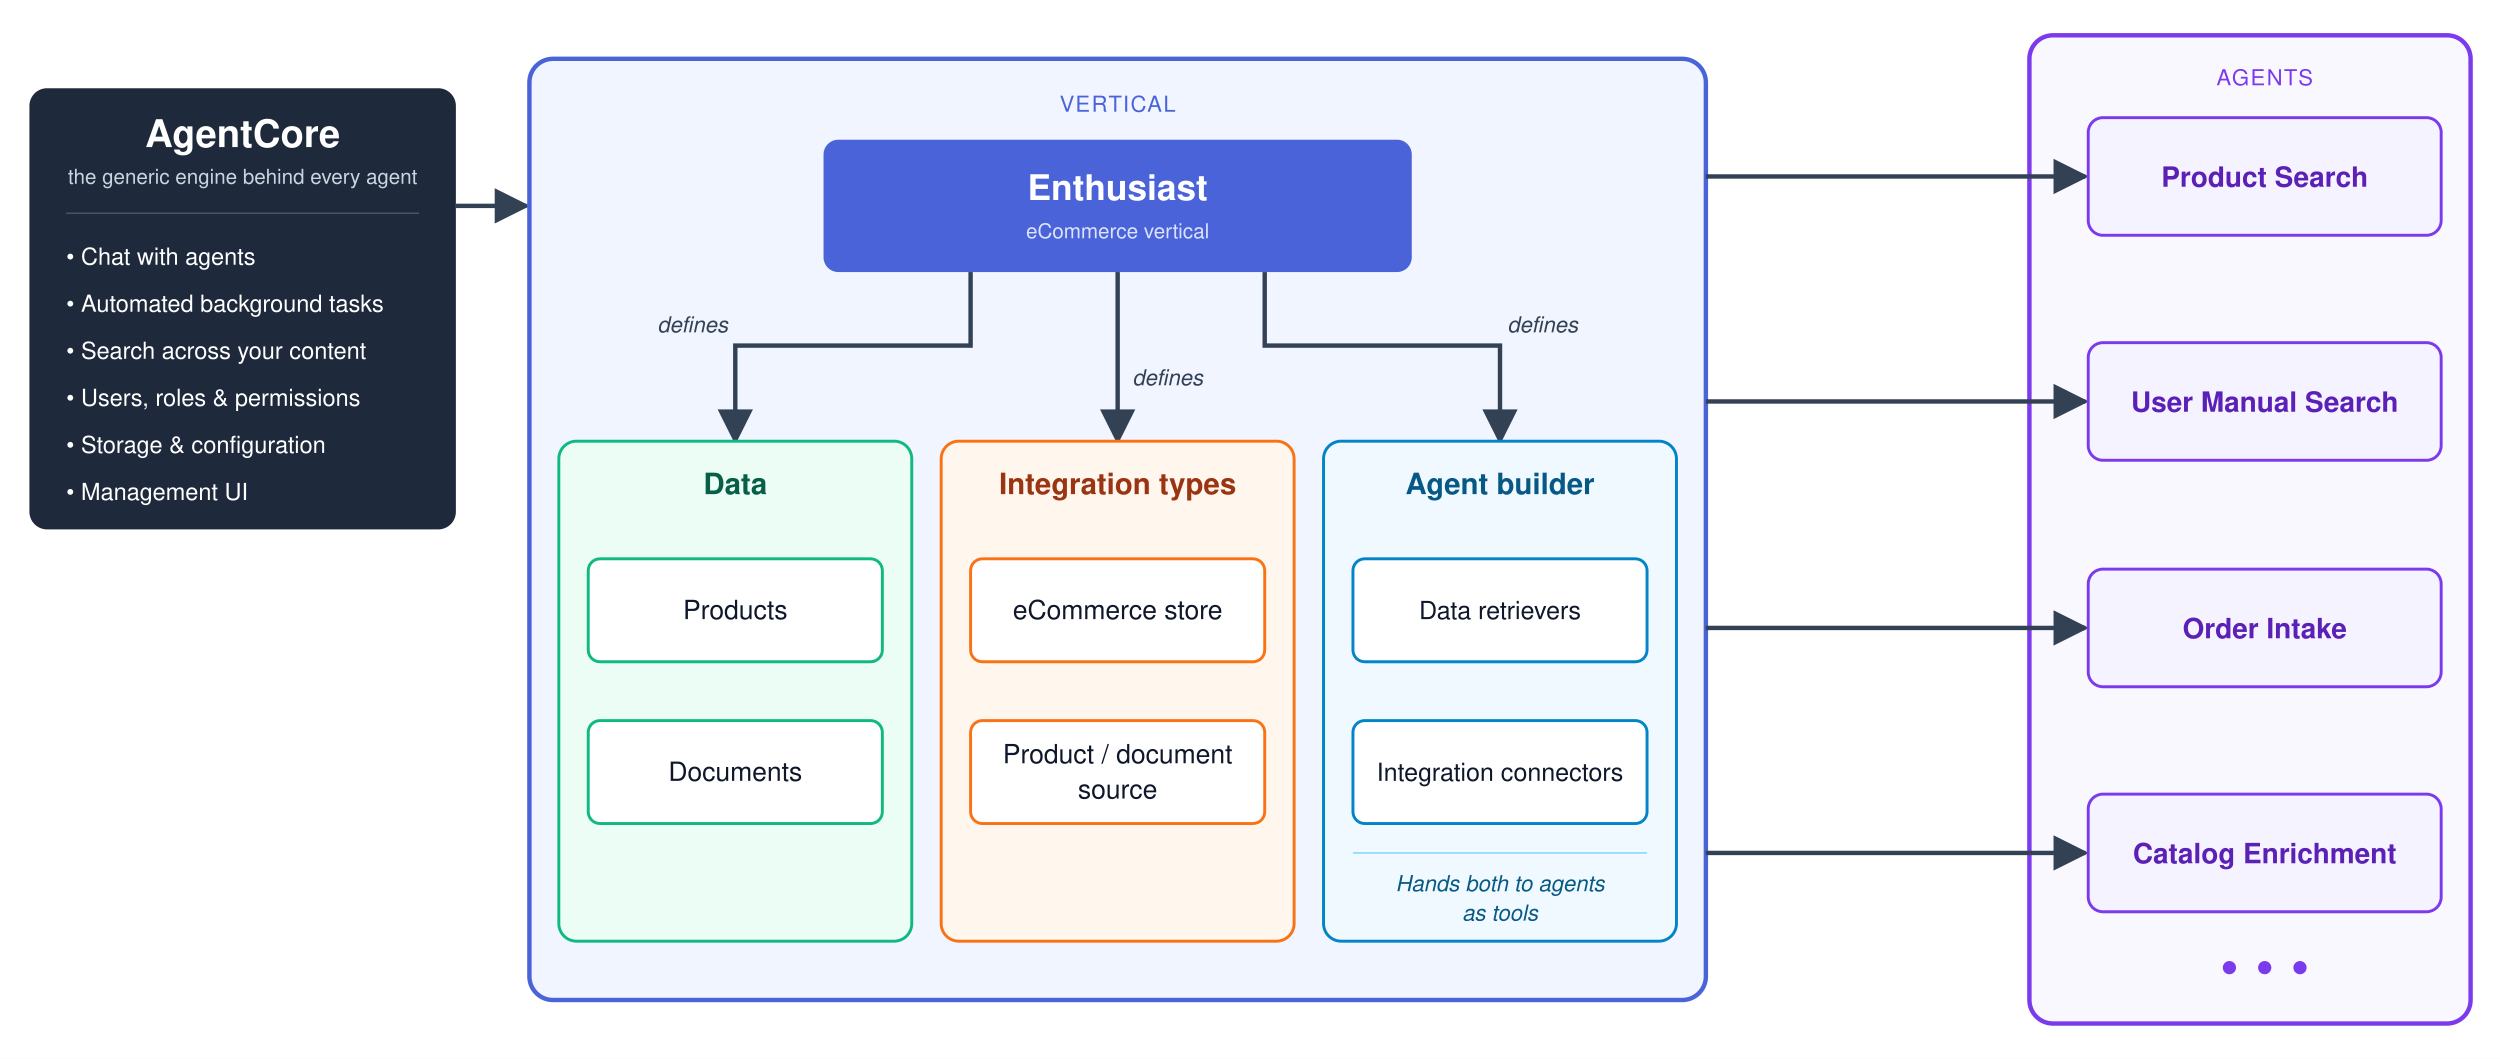
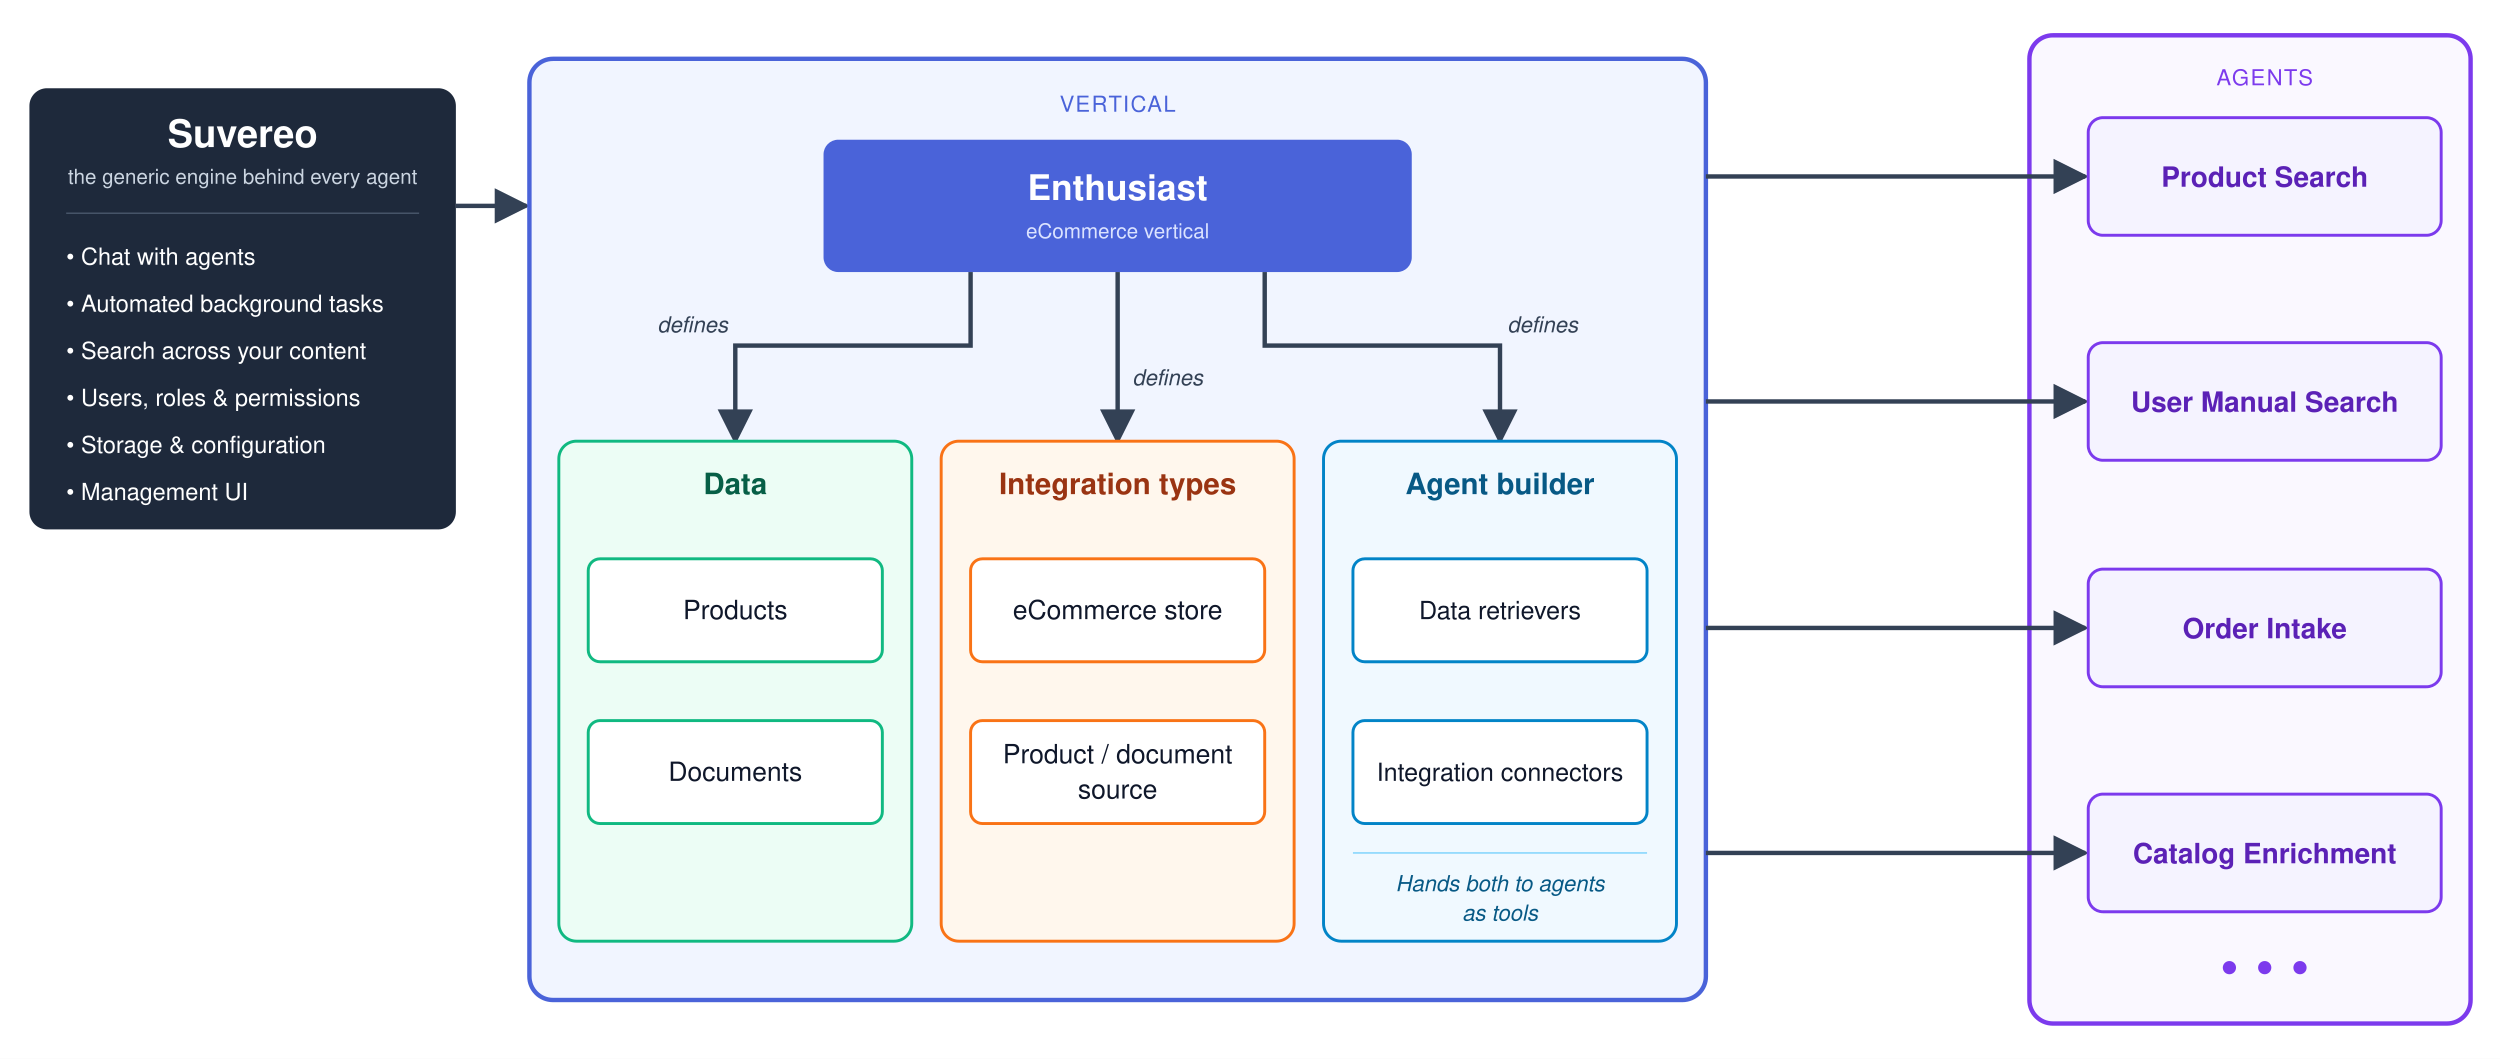
<svg xmlns="http://www.w3.org/2000/svg" width="1700" height="720" viewBox="0 0 1700 720" font-family="Helvetica, Arial, sans-serif">
  <defs>
    <marker id="arrow" viewBox="0 0 10 10" refX="9" refY="5" markerWidth="8" markerHeight="8" orient="auto-start-reverse">
      <path d="M0,0 L10,5 L0,10 z" fill="#334155" />
    </marker>
  </defs>
  <rect width="1700" height="720" fill="#ffffff" />
  <rect x="1380" y="24" width="300" height="672" rx="16" fill="#faf8ff" stroke="#7c3aed" stroke-width="3" />
  <text x="1540" y="58" text-anchor="middle" font-size="15" fill="#7c3aed" letter-spacing="1">AGENTS</text>
  <rect x="20" y="60" width="290" height="300" rx="12" fill="#1e293b" />
-   <text x="165" y="100" text-anchor="middle" font-size="26" font-weight="700" fill="#fff">AgentCore</text>
+   <text x="165" y="100" text-anchor="middle" font-size="26" font-weight="700" fill="#fff">Suvereo</text>
  <text x="165" y="125" text-anchor="middle" font-size="14" fill="#cbd5e1">the generic engine behind every agent</text>
  <line x1="45" y1="145" x2="285" y2="145" stroke="#475569" stroke-width="1" />
  <g font-size="16" fill="#fff">
    <text x="45" y="180">• Chat with agents</text>
    <text x="45" y="212">• Automated background tasks</text>
    <text x="45" y="244">• Search across your content</text>
    <text x="45" y="276">• Users, roles &amp; permissions</text>
    <text x="45" y="308">• Storage &amp; configuration</text>
    <text x="45" y="340">• Management UI</text>
  </g>
  <line x1="310" y1="140" x2="358" y2="140" stroke="#334155" stroke-width="3" marker-end="url(#arrow)" />
  <rect x="360" y="40" width="800" height="640" rx="16" fill="#f1f5ff" stroke="#4a63d9" stroke-width="3" />
  <text x="760" y="76" text-anchor="middle" font-size="15" fill="#4a63d9" letter-spacing="1">VERTICAL</text>
  <rect x="560" y="95" width="400" height="90" rx="10" fill="#4a63d9" />
  <text x="760" y="136" text-anchor="middle" font-size="24" font-weight="700" fill="#fff">Enthusiast</text>
  <text x="760" y="162" text-anchor="middle" font-size="14" fill="#dbe3ff">eCommerce vertical</text>
  <path d="M660,185 L660,235 L500,235 L500,300" fill="none" stroke="#334155" stroke-width="3" marker-end="url(#arrow)" />
  <path d="M760,185 L760,300" fill="none" stroke="#334155" stroke-width="3" marker-end="url(#arrow)" />
  <path d="M860,185 L860,235 L1020,235 L1020,300" fill="none" stroke="#334155" stroke-width="3" marker-end="url(#arrow)" />
  <g font-size="15" font-style="italic" fill="#334155">
    <text x="495" y="226" text-anchor="end">defines</text>
    <text x="770" y="262">defines</text>
    <text x="1025" y="226">defines</text>
  </g>
  <rect x="380" y="300" width="240" height="340" rx="12" fill="#ecfdf5" stroke="#10b981" stroke-width="2" />
  <text x="500" y="336" text-anchor="middle" font-size="20" font-weight="700" fill="#065f46">Data</text>
  <rect x="400" y="380" width="200" height="70" rx="8" fill="#fff" stroke="#10b981" stroke-width="2" />
  <text x="500" y="421" text-anchor="middle" font-size="18" fill="#0f172a">Products</text>
  <rect x="400" y="490" width="200" height="70" rx="8" fill="#fff" stroke="#10b981" stroke-width="2" />
  <text x="500" y="531" text-anchor="middle" font-size="18" fill="#0f172a">Documents</text>
  <rect x="640" y="300" width="240" height="340" rx="12" fill="#fff7ed" stroke="#f97316" stroke-width="2" />
  <text x="760" y="336" text-anchor="middle" font-size="20" font-weight="700" fill="#9a3412">Integration types</text>
  <rect x="660" y="380" width="200" height="70" rx="8" fill="#fff" stroke="#f97316" stroke-width="2" />
  <text x="760" y="421" text-anchor="middle" font-size="18" fill="#0f172a">eCommerce store</text>
  <rect x="660" y="490" width="200" height="70" rx="8" fill="#fff" stroke="#f97316" stroke-width="2" />
  <text x="760" y="519" text-anchor="middle" font-size="18" fill="#0f172a">Product / document</text>
  <text x="760" y="543" text-anchor="middle" font-size="18" fill="#0f172a">source</text>
  <rect x="900" y="300" width="240" height="340" rx="12" fill="#f0f9ff" stroke="#0284c7" stroke-width="2" />
  <text x="1020" y="336" text-anchor="middle" font-size="20" font-weight="700" fill="#075985">Agent builder</text>
  <rect x="920" y="380" width="200" height="70" rx="8" fill="#fff" stroke="#0284c7" stroke-width="2" />
  <text x="1020" y="421" text-anchor="middle" font-size="17" fill="#0f172a">Data retrievers</text>
  <rect x="920" y="490" width="200" height="70" rx="8" fill="#fff" stroke="#0284c7" stroke-width="2" />
  <text x="1020" y="531" text-anchor="middle" font-size="17" fill="#0f172a">Integration connectors</text>
  <line x1="920" y1="580" x2="1120" y2="580" stroke="#7dd3fc" stroke-width="1" />
  <text x="1020" y="606" text-anchor="middle" font-size="15" font-style="italic" fill="#075985">Hands both to agents</text>
  <text x="1020" y="626" text-anchor="middle" font-size="15" font-style="italic" fill="#075985">as tools</text>
  <line x1="1160" y1="120" x2="1418" y2="120" stroke="#334155" stroke-width="3" marker-end="url(#arrow)" />
  <line x1="1160" y1="273" x2="1418" y2="273" stroke="#334155" stroke-width="3" marker-end="url(#arrow)" />
  <line x1="1160" y1="427" x2="1418" y2="427" stroke="#334155" stroke-width="3" marker-end="url(#arrow)" />
  <line x1="1160" y1="580" x2="1418" y2="580" stroke="#334155" stroke-width="3" marker-end="url(#arrow)" />
  <rect x="1420" y="80" width="240" height="80" rx="10" fill="#f5f3ff" stroke="#7c3aed" stroke-width="2" />
  <text x="1540" y="127" text-anchor="middle" font-size="19" font-weight="700" fill="#5b21b6">Product Search</text>
  <rect x="1420" y="233" width="240" height="80" rx="10" fill="#f5f3ff" stroke="#7c3aed" stroke-width="2" />
  <text x="1540" y="280" text-anchor="middle" font-size="19" font-weight="700" fill="#5b21b6">User Manual Search</text>
  <rect x="1420" y="387" width="240" height="80" rx="10" fill="#f5f3ff" stroke="#7c3aed" stroke-width="2" />
  <text x="1540" y="434" text-anchor="middle" font-size="19" font-weight="700" fill="#5b21b6">Order Intake</text>
  <rect x="1420" y="540" width="240" height="80" rx="10" fill="#f5f3ff" stroke="#7c3aed" stroke-width="2" />
  <text x="1540" y="587" text-anchor="middle" font-size="19" font-weight="700" fill="#5b21b6">Catalog Enrichment</text>
  <circle cx="1516" cy="658" r="4.5" fill="#7c3aed" />
  <circle cx="1540" cy="658" r="4.5" fill="#7c3aed" />
  <circle cx="1564" cy="658" r="4.5" fill="#7c3aed" />
</svg>
